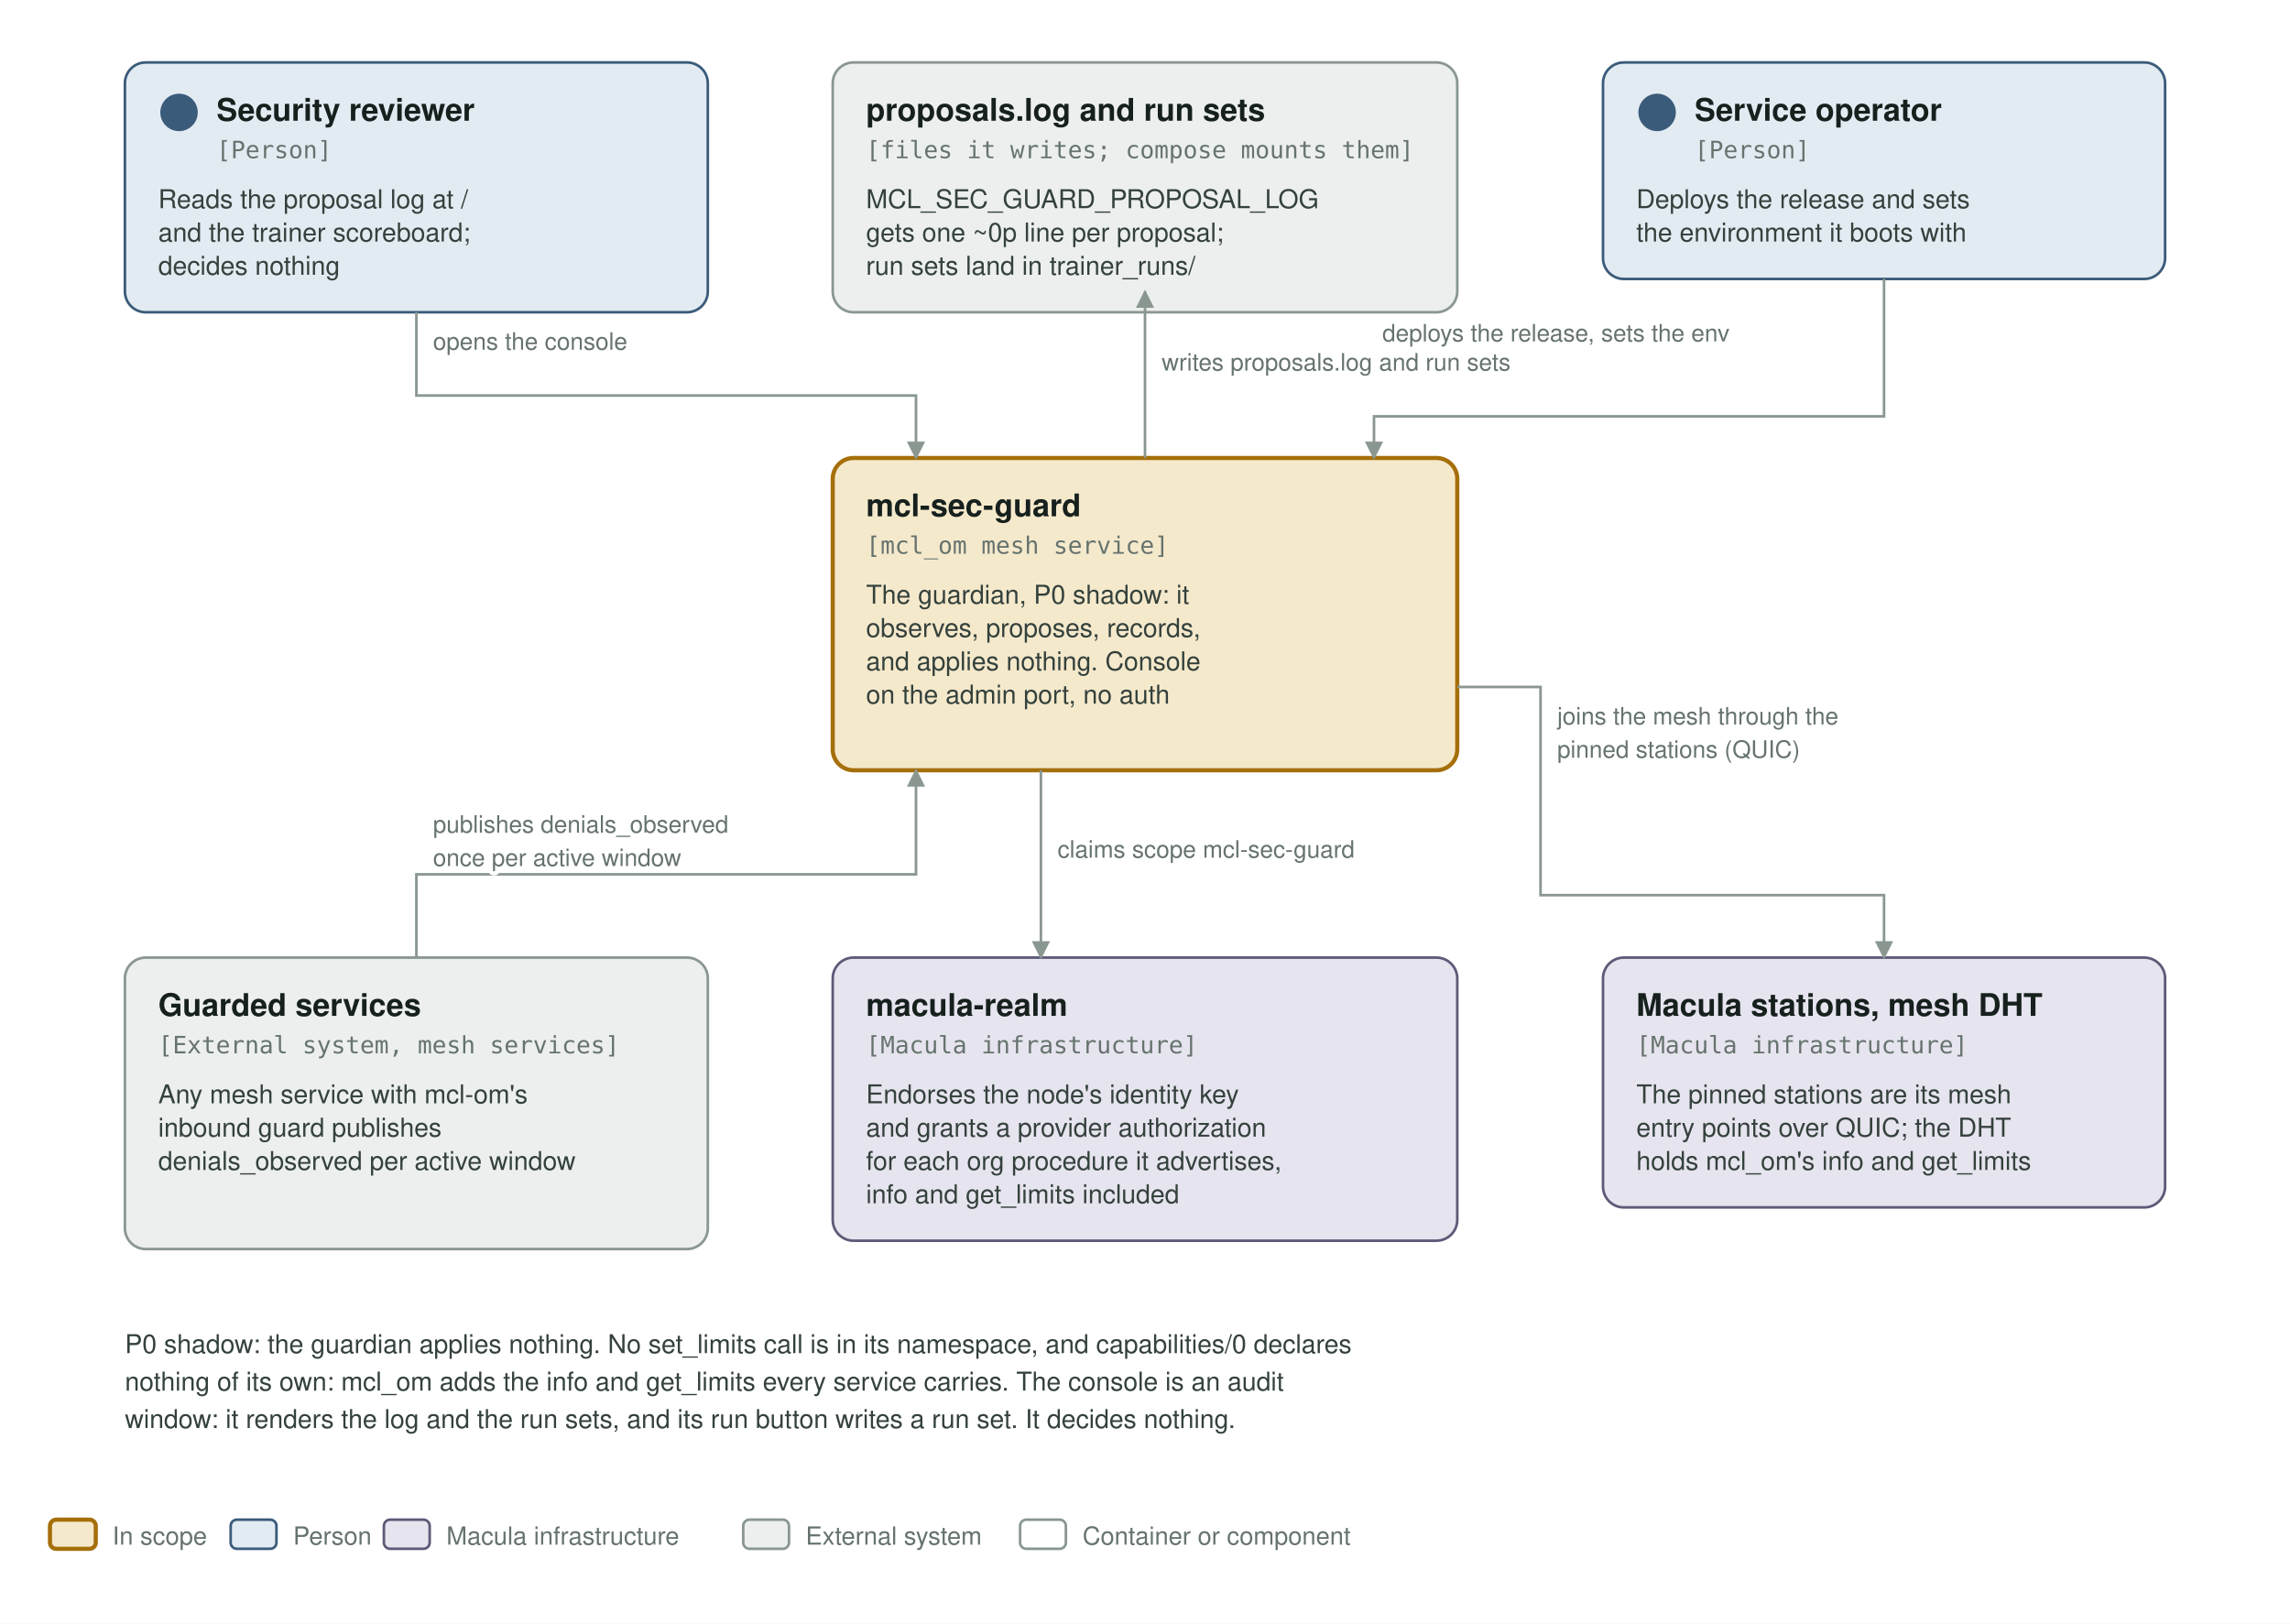
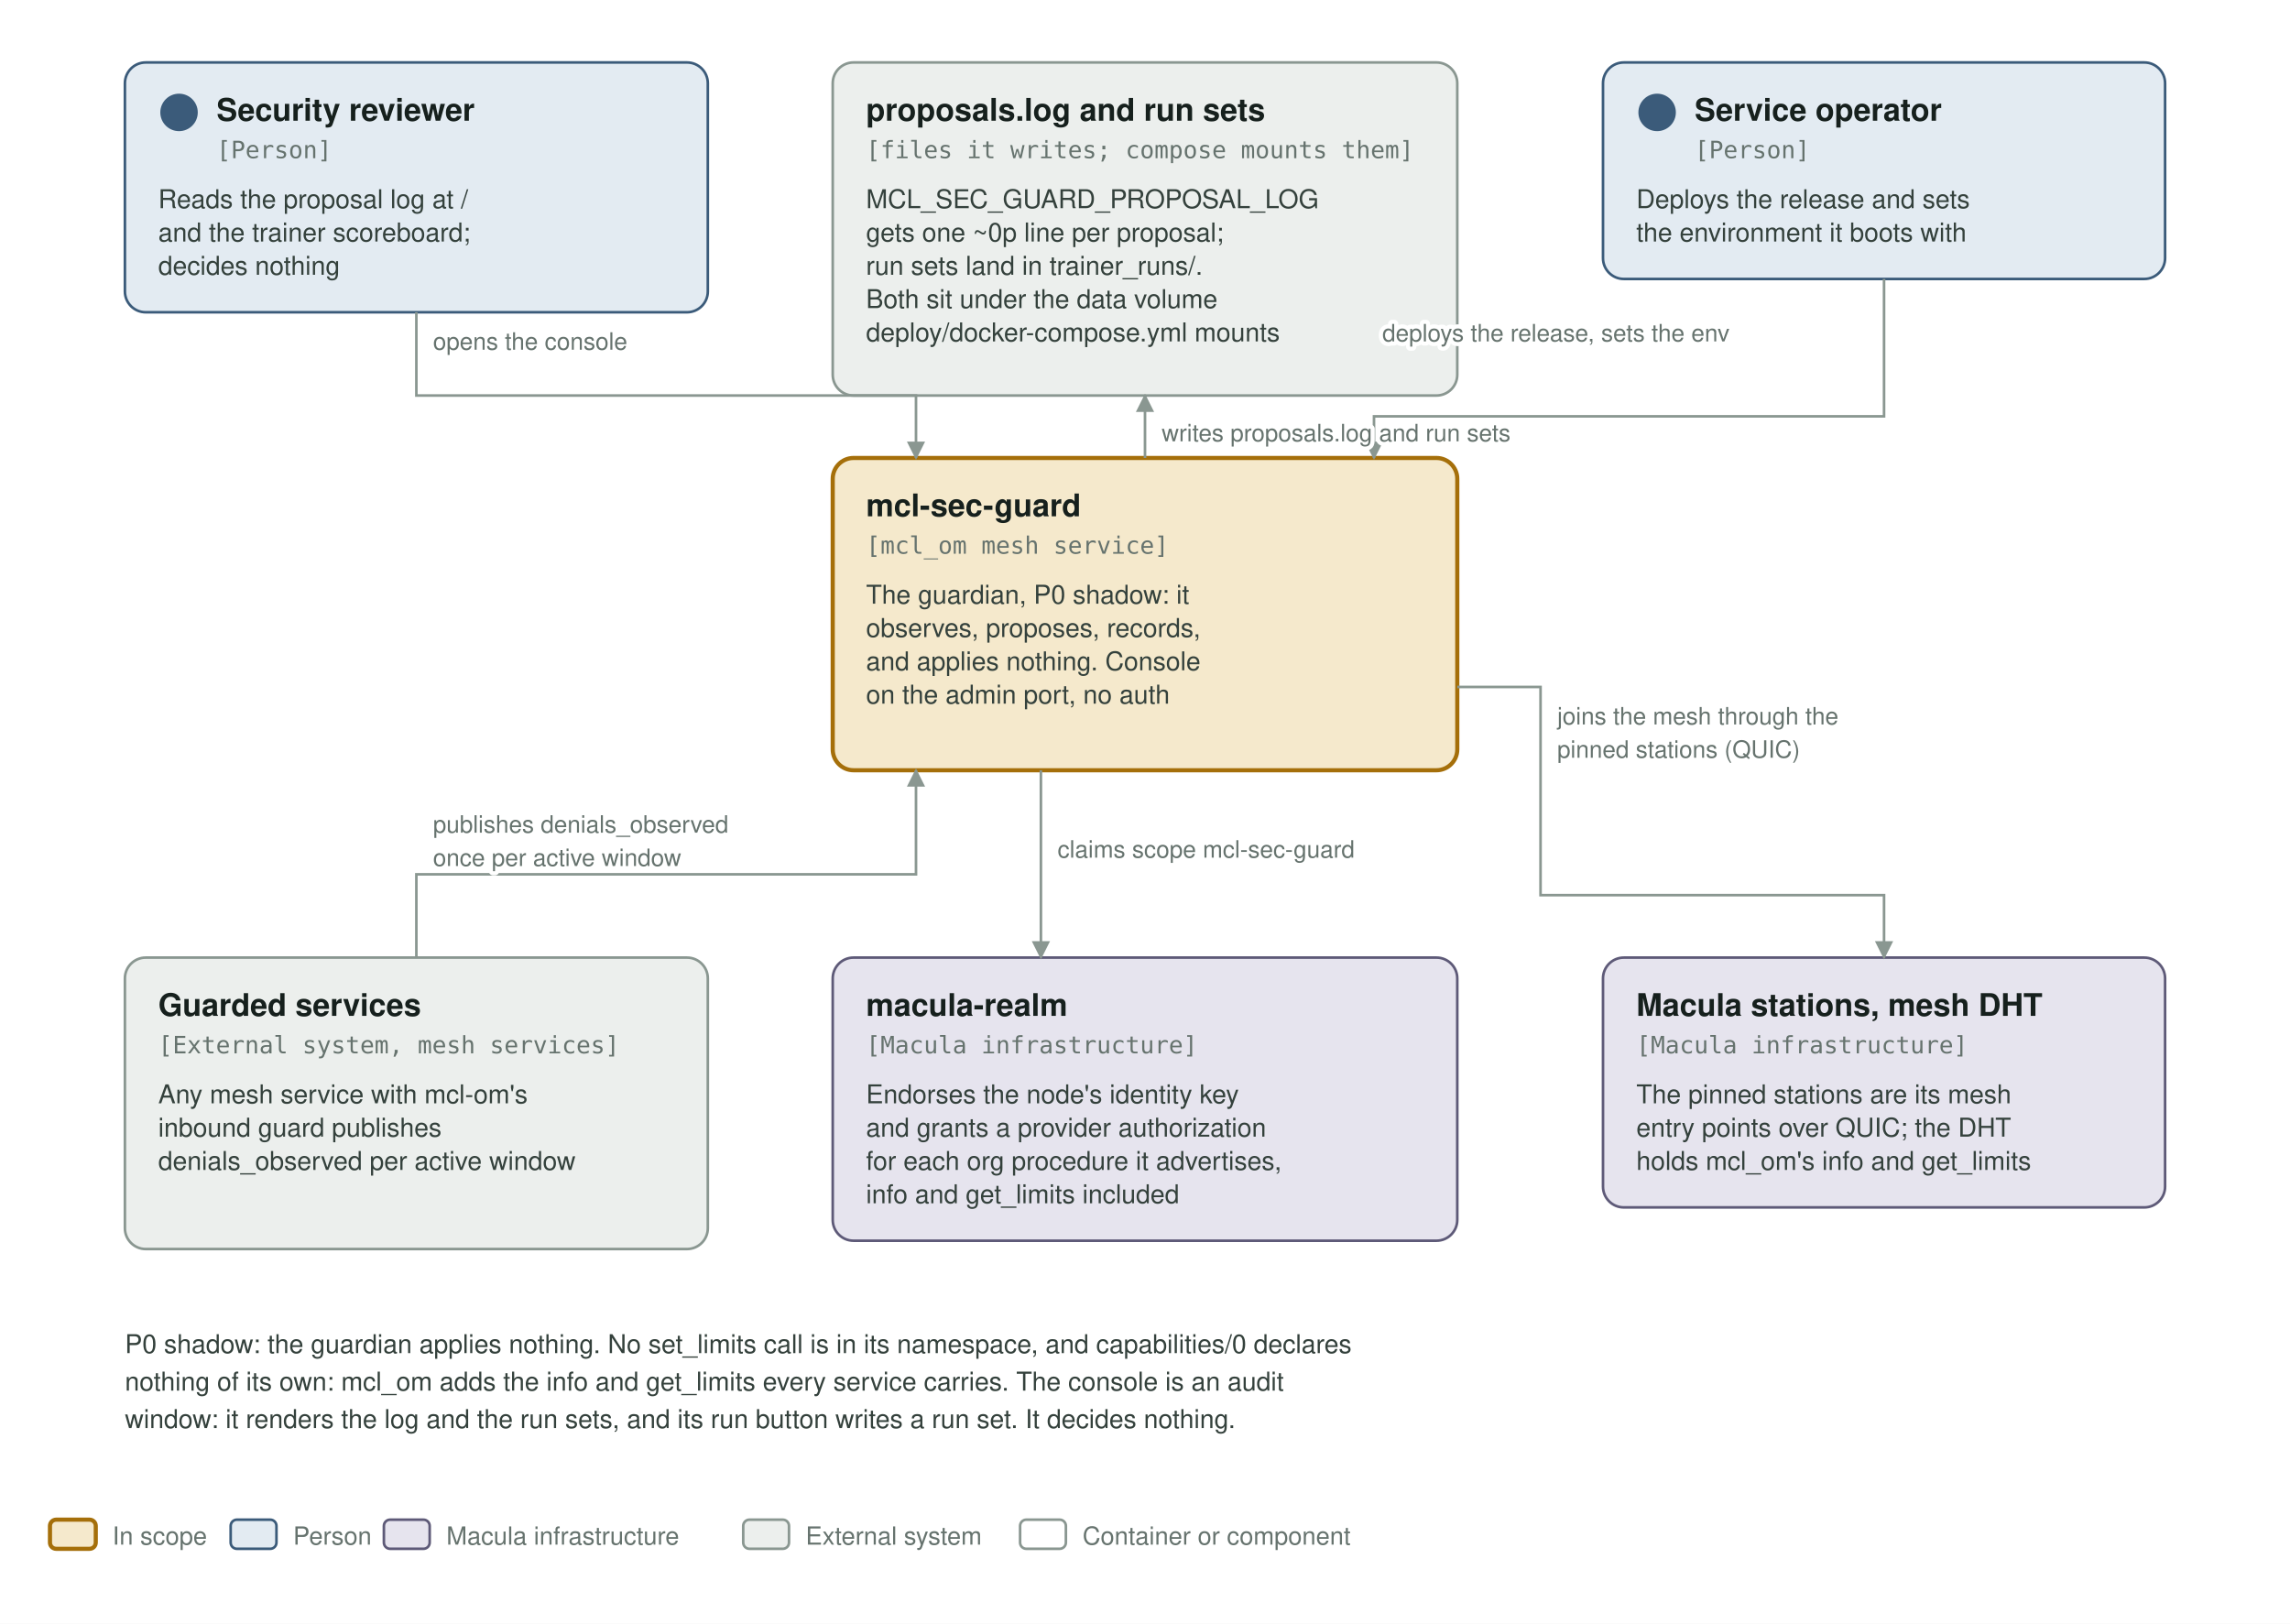
<svg xmlns="http://www.w3.org/2000/svg" viewBox="0 0 1100 780" role="img" aria-label="mcl-sec-guard system context">
  <style>
.t-name { font-family: "Atkinson Hyperlegible", "Segoe UI", system-ui, -apple-system, Helvetica, Arial, sans-serif; font-size: 15px; font-weight: 700; }
.t-desc { font-family: "Atkinson Hyperlegible", "Segoe UI", system-ui, -apple-system, Helvetica, Arial, sans-serif; font-size: 12.5px; }
.t-rel { font-family: "Atkinson Hyperlegible", "Segoe UI", system-ui, -apple-system, Helvetica, Arial, sans-serif; font-size: 11.5px; paint-order: stroke; stroke-width: 4px; stroke-linejoin: round; }
.t-code { font-family: "JetBrains Mono", ui-monospace, Menlo, Consolas, monospace; font-size: 13px; font-weight: 600; }
.t-type { font-family: "JetBrains Mono", ui-monospace, Menlo, Consolas, monospace; font-size: 11.5px; }
.t-bound { font-family: "JetBrains Mono", ui-monospace, Menlo, Consolas, monospace; font-size: 12px; font-weight: 600; }
.t-leg { font-family: "Atkinson Hyperlegible", "Segoe UI", system-ui, -apple-system, Helvetica, Arial, sans-serif; font-size: 12px; }
.edge { fill: none; stroke-width: 1.25; }
.edge-later { fill: none; stroke-width: 1.25; stroke-dasharray: 5 4; }
.bg { fill: #FFFFFF; }
.b-sys { fill: #F5E9CC; stroke: #A56F0A; stroke-width: 2; }
.b-per { fill: #E3EBF2; stroke: #3B5B7A; stroke-width: 1.25; }
.b-mac { fill: #E6E4EE; stroke: #5E5A78; stroke-width: 1.25; }
.b-ext { fill: #ECEFED; stroke: #8A9791; stroke-width: 1.25; }
.b-cmp { fill: #FFFFFF; stroke: #8A9791; stroke-width: 1.25; }
.b-later { fill: none; stroke: #8A9791; stroke-width: 1.25; stroke-dasharray: 5 4; }
.bound { fill: none; stroke: #B3BDB8; stroke-width: 1; }
.head { fill: #3B5B7A; }
.t-name, .t-code { fill: #16201D; }
.t-type, .t-bound, .t-leg { fill: #66736E; }
.t-desc { fill: #34413C; }
.t-rel { fill: #66736E; stroke: #FFFFFF; }
.edge, .edge-later { stroke: #8A9791; }
.arrowhead { fill: #8A9791; }
@media (prefers-color-scheme: dark) {
.bg { fill: #171F1C; }
.b-sys { fill: #3A2E13; stroke: #E3AA3C; }
.b-per { fill: #1D2A36; stroke: #8EB4D8; }
.b-mac { fill: #26243A; stroke: #A9A4C8; }
.b-ext { fill: #1C2421; stroke: #7D8B85; }
.b-cmp { fill: #171F1C; stroke: #7D8B85; }
.b-later { stroke: #7D8B85; }
.bound { stroke: #4A5752; }
.head { fill: #8EB4D8; }
.t-name, .t-code { fill: #E6ECE9; }
.t-type, .t-bound, .t-leg { fill: #93A09A; }
.t-desc { fill: #C3CDC8; }
.t-rel { fill: #93A09A; stroke: #171F1C; }
.edge, .edge-later { stroke: #7D8B85; }
.arrowhead { fill: #7D8B85; }
}
</style>
  <defs>
    <marker id="a" viewBox="0 0 10 10" refX="9" refY="5" markerWidth="7" markerHeight="7" orient="auto-start-reverse">
      <path class="arrowhead" d="M0 0L10 5L0 10z" />
    </marker>
  </defs>
  <rect class="bg" x="0" y="0" width="1100" height="780" />
  <rect class="b-per" x="60" y="30" width="280" height="120" rx="10" />
  <circle class="head" cx="86" cy="54" r="9" />
  <text class="t-name" x="104" y="58">Security reviewer</text>
  <text class="t-type" x="104" y="76">[Person]</text>
  <text class="t-desc" x="76" y="100">Reads the proposal log at /</text>
  <text class="t-desc" x="76" y="116">and the trainer scoreboard;</text>
  <text class="t-desc" x="76" y="132">decides nothing</text>
-   <rect class="b-ext" x="400" y="30" width="300" height="120" rx="10" />
+   <rect class="b-ext" x="400" y="30" width="300" height="160" rx="10" />
  <text class="t-name" x="416" y="58">proposals.log and run sets</text>
  <text class="t-type" x="416" y="76">[files it writes; compose mounts them]</text>
  <text class="t-desc" x="416" y="100">MCL_SEC_GUARD_PROPOSAL_LOG</text>
  <text class="t-desc" x="416" y="116">gets one ~0p line per proposal;</text>
-   <text class="t-desc" x="416" y="132">run sets land in trainer_runs/</text>
+   <text class="t-desc" x="416" y="132">run sets land in trainer_runs/.</text>
+   <text class="t-desc" x="416" y="148">Both sit under the data volume</text>
+   <text class="t-desc" x="416" y="164">deploy/docker-compose.yml mounts</text>
  <rect class="b-per" x="770" y="30" width="270" height="104" rx="10" />
  <circle class="head" cx="796" cy="54" r="9" />
  <text class="t-name" x="814" y="58">Service operator</text>
  <text class="t-type" x="814" y="76">[Person]</text>
  <text class="t-desc" x="786" y="100">Deploys the release and sets</text>
  <text class="t-desc" x="786" y="116">the environment it boots with</text>
  <rect class="b-sys" x="400" y="220" width="300" height="150" rx="10" />
  <text class="t-name" x="416" y="248">mcl-sec-guard</text>
  <text class="t-type" x="416" y="266">[mcl_om mesh service]</text>
  <text class="t-desc" x="416" y="290">The guardian, P0 shadow: it</text>
  <text class="t-desc" x="416" y="306">observes, proposes, records,</text>
  <text class="t-desc" x="416" y="322">and applies nothing. Console</text>
  <text class="t-desc" x="416" y="338">on the admin port, no auth</text>
  <rect class="b-ext" x="60" y="460" width="280" height="140" rx="10" />
  <text class="t-name" x="76" y="488">Guarded services</text>
  <text class="t-type" x="76" y="506">[External system, mesh services]</text>
  <text class="t-desc" x="76" y="530">Any mesh service with mcl-om's</text>
  <text class="t-desc" x="76" y="546">inbound guard publishes</text>
  <text class="t-desc" x="76" y="562">denials_observed per active window</text>
  <rect class="b-mac" x="400" y="460" width="300" height="136" rx="10" />
  <text class="t-name" x="416" y="488">macula-realm</text>
  <text class="t-type" x="416" y="506">[Macula infrastructure]</text>
  <text class="t-desc" x="416" y="530">Endorses the node's identity key</text>
  <text class="t-desc" x="416" y="546">and grants a provider authorization</text>
  <text class="t-desc" x="416" y="562">for each org procedure it advertises,</text>
  <text class="t-desc" x="416" y="578">info and get_limits included</text>
  <rect class="b-mac" x="770" y="460" width="270" height="120" rx="10" />
  <text class="t-name" x="786" y="488">Macula stations, mesh DHT</text>
  <text class="t-type" x="786" y="506">[Macula infrastructure]</text>
  <text class="t-desc" x="786" y="530">The pinned stations are its mesh</text>
  <text class="t-desc" x="786" y="546">entry points over QUIC; the DHT</text>
  <text class="t-desc" x="786" y="562">holds mcl_om's info and get_limits</text>
  <path class="edge" d="M200 150V190H440V220" marker-end="url(#a)" />
  <text class="t-rel" x="208" y="168">opens the console</text>
  <path class="edge" d="M905 134V200H660V220" marker-end="url(#a)" />
  <text class="t-rel" x="664" y="164">deploys the release, sets the env</text>
-   <path class="edge" d="M550 220V140" marker-end="url(#a)" />
-   <text class="t-rel" x="558" y="178">writes proposals.log and run sets</text>
+   <path class="edge" d="M550 220V190" marker-end="url(#a)" />
+   <text class="t-rel" x="558" y="212">writes proposals.log and run sets</text>
  <path class="edge" d="M200 460V420H440V370" marker-end="url(#a)" />
  <text class="t-rel" x="208" y="400">publishes denials_observed</text>
  <text class="t-rel" x="208" y="416">once per active window</text>
  <path class="edge" d="M500 370V460" marker-end="url(#a)" />
  <text class="t-rel" x="508" y="412">claims scope mcl-sec-guard</text>
  <path class="edge" d="M700 330H740V430H905V460" marker-end="url(#a)" />
  <text class="t-rel" x="748" y="348">joins the mesh through the</text>
  <text class="t-rel" x="748" y="364">pinned stations (QUIC)</text>
  <text class="t-desc" x="60" y="650">P0 shadow: the guardian applies nothing. No set_limits call is in its namespace, and capabilities/0 declares</text>
  <text class="t-desc" x="60" y="668">nothing of its own: mcl_om adds the info and get_limits every service carries. The console is an audit</text>
  <text class="t-desc" x="60" y="686">window: it renders the log and the run sets, and its run button writes a run set. It decides nothing.</text>
  <rect class="b-sys" x="24" y="730" width="22" height="14" rx="3" />
  <text class="t-leg" x="54" y="742">In scope</text>
  <rect class="b-per" x="110.8" y="730" width="22" height="14" rx="3" />
  <text class="t-leg" x="140.8" y="742">Person</text>
  <rect class="b-mac" x="184.4" y="730" width="22" height="14" rx="3" />
  <text class="t-leg" x="214.4" y="742">Macula infrastructure</text>
  <rect class="b-ext" x="357.0" y="730" width="22" height="14" rx="3" />
  <text class="t-leg" x="387.0" y="742">External system</text>
  <rect class="b-cmp" x="490.0" y="730" width="22" height="14" rx="3" />
  <text class="t-leg" x="520.0" y="742">Container or component</text>
</svg>
